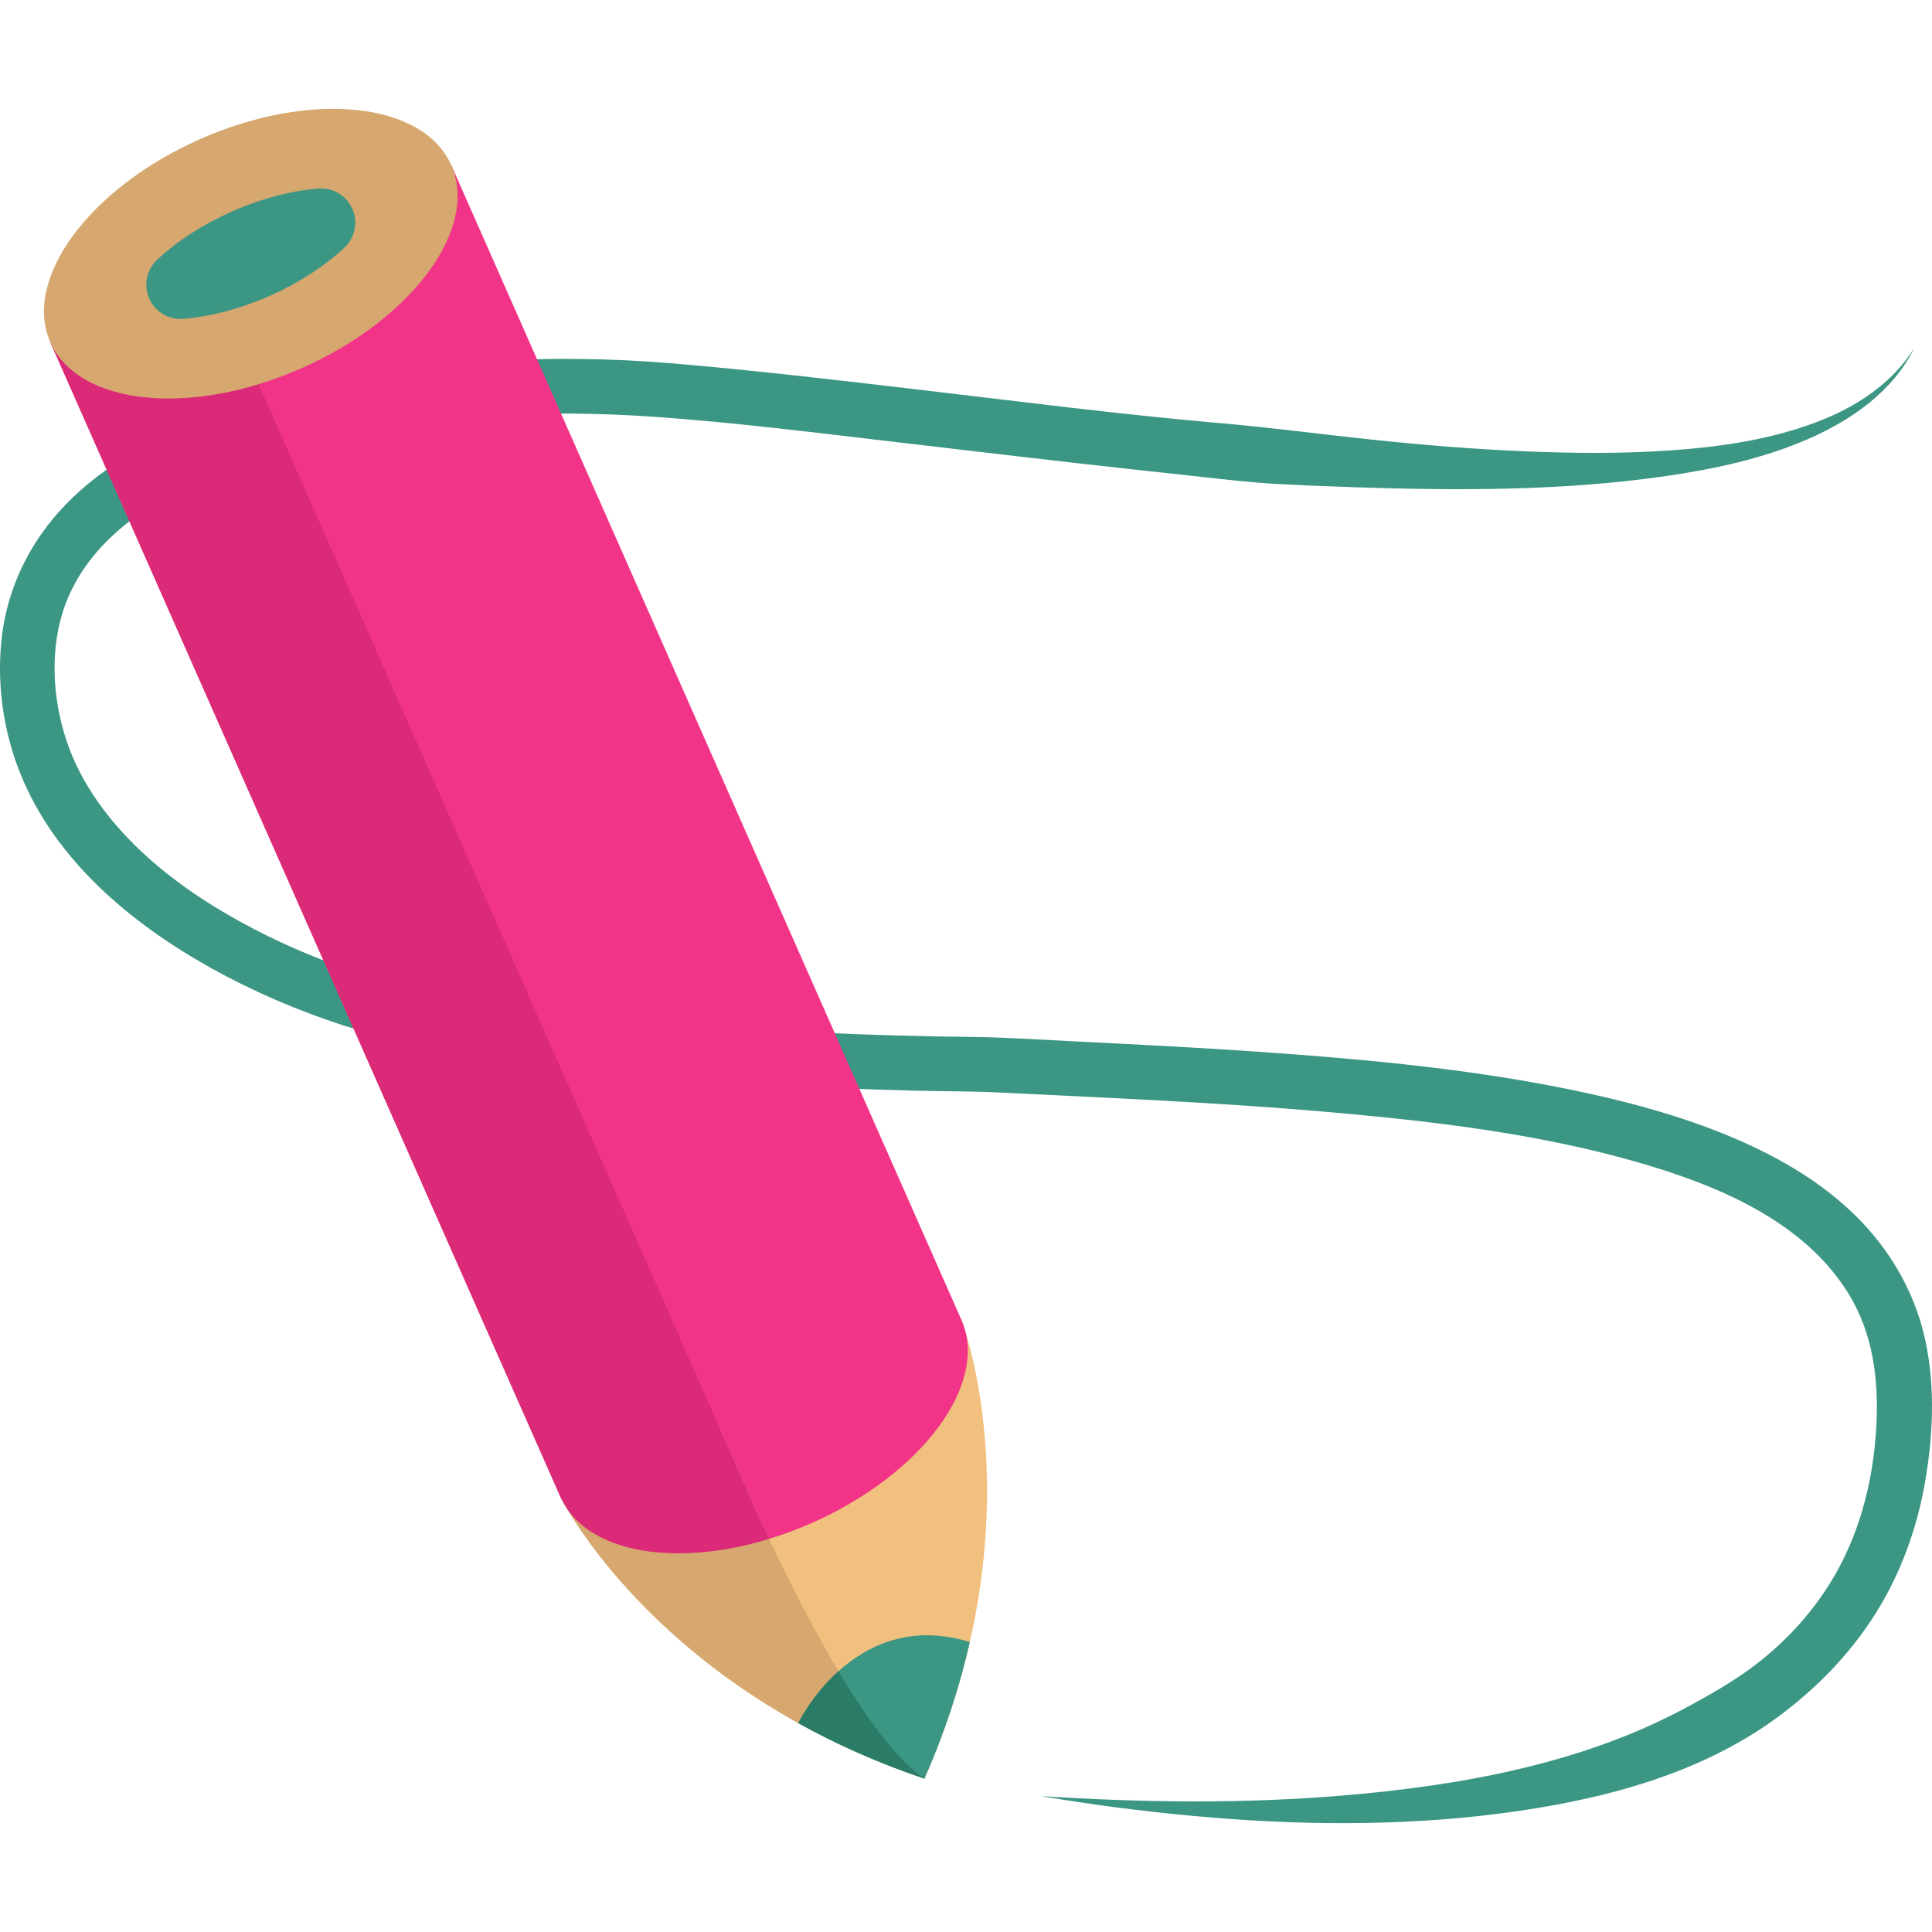
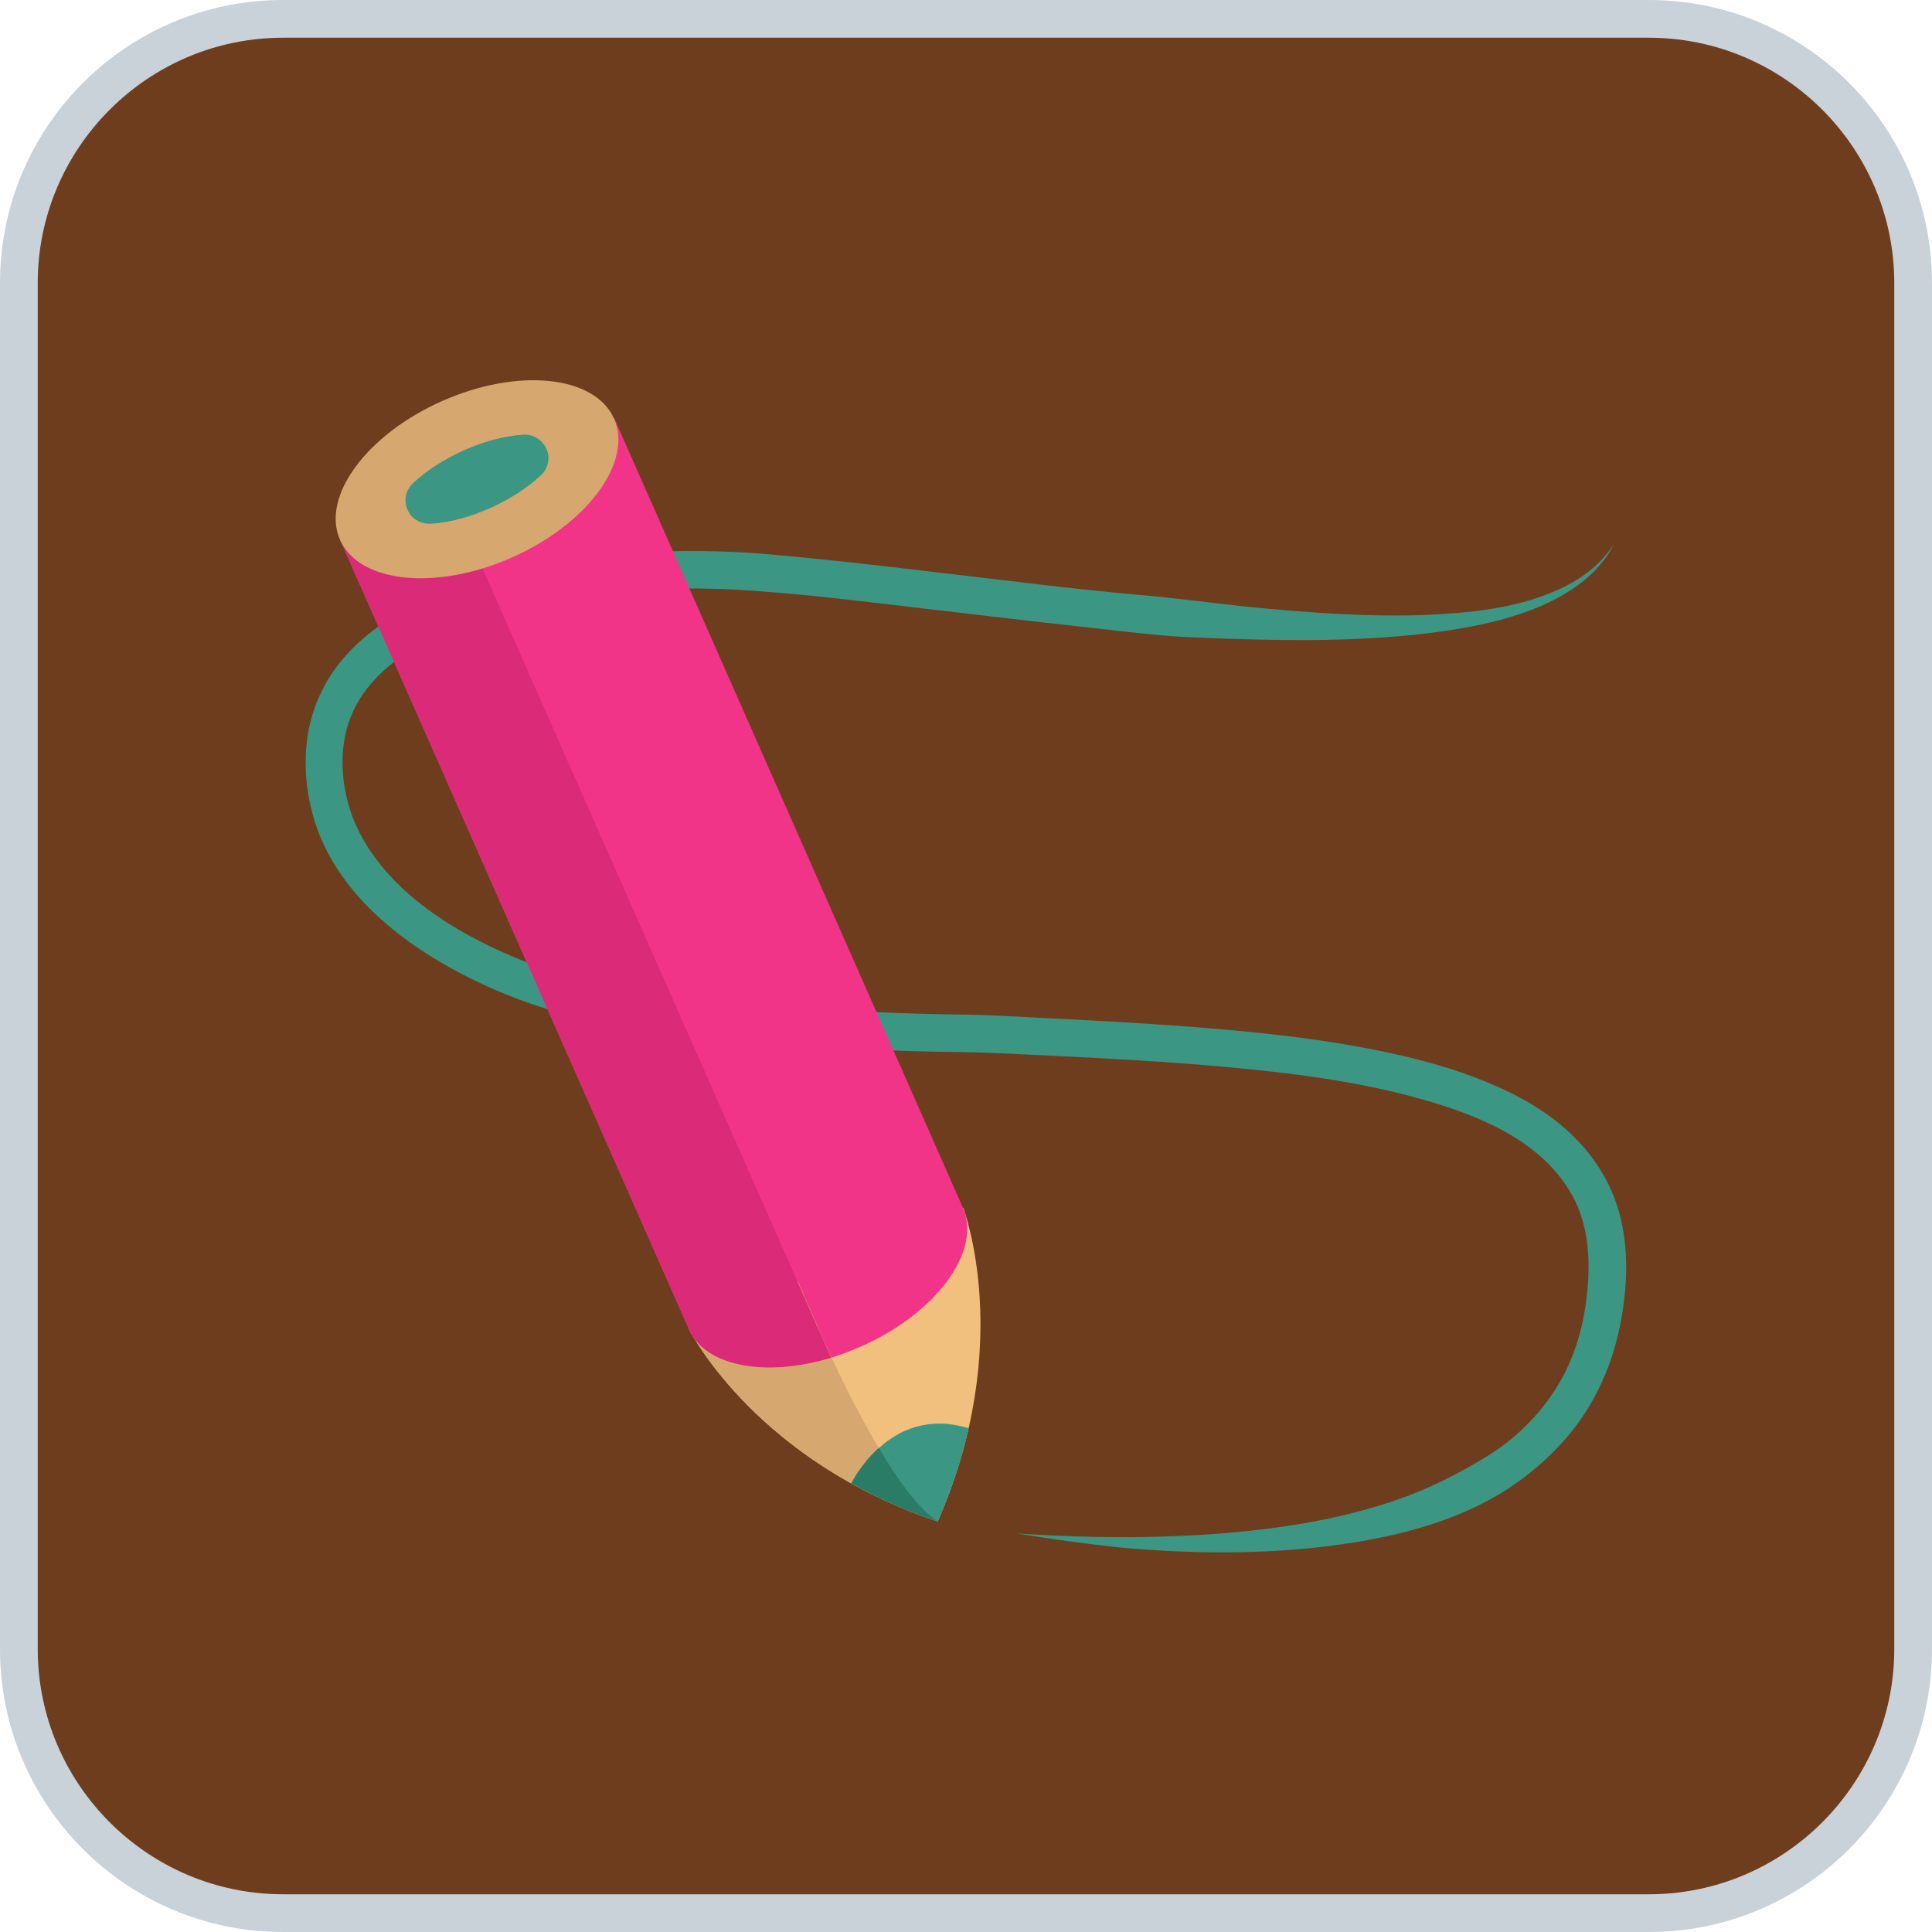
- <svg xmlns="http://www.w3.org/2000/svg" version="1.1" id="Layer_1" x="0px" y="0px" viewBox="0 0 511.999 511.999" style="enable-background:new 0 0 511.999 511.999;" xml:space="preserve">
-   <path style="fill:#3C9684;" d="M275.963,475.985c26.784,1.738,53.728,2.074,80.491-0.208c25.93-2.21,52.325-6.581,76.471-16.629  c5.821-2.423,11.467-5.213,16.979-8.272c5.407-2.999,10.779-6.184,15.676-9.973c9.402-7.277,17.321-16.523,22.666-27.172  c5.646-11.247,8.406-23.721,9.025-36.241c0.593-11.988-0.916-23.983-7.246-34.409c-11.982-19.735-35.578-29.264-56.794-35.294  c-25.158-7.15-51.368-10.368-77.352-12.743c-20.945-1.913-41.953-3.107-62.957-4.15c-9.288-0.462-18.576-0.912-27.864-1.361  c-7.372-0.355-14.756-0.308-22.134-0.485c-13.322-0.32-26.642-0.869-39.945-1.648c-26.597-1.559-53.252-3.874-79.543-8.284  c-10.88-1.825-21.654-3.888-32.17-7.283c-12.219-3.946-24.111-9.04-35.33-15.289c-21.09-11.746-41.189-28.455-50.479-51.358  c-4.73-11.659-6.5-24.832-4.856-37.319c1.564-11.872,6.791-22.898,14.689-31.864c10.398-11.807,24.492-19.384,38.899-25.161  c23.855-9.567,49.93-13.778,75.486-15.185c16.103-0.887,32.353-0.721,48.431,0.633c21.926,1.848,43.782,4.437,65.635,6.999  c26.699,3.131,53.394,6.581,80.179,8.901c13.315,1.154,26.552,2.947,39.843,4.337c13.285,1.389,26.605,2.489,39.951,3.056  c13.23,0.562,26.517,0.684,39.733-0.276c12.787-0.929,25.799-2.851,37.844-7.397c10.325-3.897,20.093-10.136,26.006-19.69  c-5.671,11.5-16.563,19.058-28.026,24.075c-12.14,5.312-25.364,8.103-38.431,9.962c-27.073,3.853-54.614,3.773-81.888,2.87  c-6.858-0.227-13.717-0.499-20.569-0.876c-6.85-0.377-13.668-1.159-20.482-1.929c-5.166-0.584-10.336-1.126-15.504-1.688  c-21.562-2.343-43.097-4.929-64.639-7.446c-21.016-2.456-42.059-5.118-63.169-6.645c-19.578-1.416-39.368-1.3-58.89,0.772  c-13.32,1.414-26.655,3.737-39.547,7.41c-9.79,2.789-19.558,6.256-28.59,11.001c-12.781,6.712-24.639,16.055-30.014,29.866  c-4.489,11.535-3.778,25.223,0.118,36.82c3.738,11.127,10.935,20.816,19.378,28.845c8.823,8.39,19.156,15.146,29.922,20.767  c11.577,6.045,23.872,10.883,36.476,14.302c4.777,1.295,9.633,2.147,14.484,3.095c6.737,1.315,13.538,2.349,20.335,3.308  c13.597,1.915,27.266,3.32,40.948,4.458c25.967,2.162,52.037,3.339,78.092,3.606c8.86,0.091,17.722,0.694,26.571,1.134  c18.434,0.915,36.867,1.845,55.276,3.198c27.318,2.006,54.774,4.726,81.567,10.594c12.684,2.778,25.294,6.282,37.305,11.259  c11.706,4.852,23.046,11.16,32.343,19.864c9.052,8.476,15.821,19.125,19.073,31.137c3.534,13.055,3.038,27.2,0.787,40.437  c-2.129,12.516-6.549,24.741-13.363,35.476c-6.746,10.627-15.626,19.694-25.741,27.149c-21.023,15.496-47.443,22.125-72.977,25.477  c-27.277,3.579-55.088,3.227-82.442,0.677C302.396,479.951,289.132,478.249,275.963,475.985z" />
-   <path style="fill:#F2C07E;" d="M245.005,471.344c-69.22-23.323-94.851-71.48-96.386-74.465c-0.036-0.06-0.048-0.109-0.073-0.133  v-0.012l42.066-18.586l64.181-28.35C254.793,349.798,275.313,402.305,245.005,471.344z" />
-   <path style="fill:#F23488;" d="M215.084,403.634c-3.758,1.656-7.517,3.045-11.239,4.181c-0.834,0.266-1.668,0.508-2.501,0.737  c-22.405,6.199-42.924,2.973-50.96-8.556c-0.012,0-0.012-0.012-0.012-0.024c-0.713-1.003-1.317-2.091-1.825-3.227v-0.012  L13.345,90.706L55.411,72.12l64.181-28.362l135.201,306.04C262.213,366.571,244.425,390.68,215.084,403.634z" />
-   <path style="fill:#D6A86F;" d="M245.005,471.344c-69.22-23.323-94.851-71.48-96.386-74.465c-0.024-0.048-0.048-0.085-0.073-0.133  v-0.012l42.066-18.586l7.819,17.692C200.232,399.912,225.44,458.28,245.005,471.344z" />
-   <path style="fill:#DB2A78;" d="M203.845,407.815c-0.834,0.266-1.668,0.508-2.501,0.737c-22.405,6.199-42.924,2.973-50.96-8.556  c-0.012,0-0.012-0.012-0.012-0.024c-0.991-1.643-1.559-2.719-1.752-3.094c-0.024-0.048-0.048-0.085-0.073-0.133v-0.012  L13.345,90.706L55.411,72.12l135.201,306.028l7.819,17.692C198.89,396.879,200.848,401.411,203.845,407.815z" />
-   <ellipse transform="matrix(-0.4041 -0.9147 0.9147 -0.4041 31.8246 155.1859)" style="fill:#D6A86F;" cx="66.461" cy="67.227" rx="33.201" ry="58.077" />
+ <svg xmlns="http://www.w3.org/2000/svg" version="1.1" id="Layer_1" x="0px" y="0px" viewBox="0 0 512 512" style="enable-background:new 0 0 512 512;" xml:space="preserve">
+   <style type="text/css">
+ 	.st0{fill:#6E3D1D;}
+ 	.st1{fill:#C9D1D9;}
+ 	.st2{fill:#3C9684;}
+ 	.st3{fill:#F2C07E;}
+ 	.st4{fill:#F23488;}
+ 	.st5{fill:#D6A86F;}
+ 	.st6{fill:#DB2A78;}
+ 	.st7{fill:#2B7C67;}
+ </style>
  <g>
-     <path style="fill:#3C9684;" d="M47.829,84.521c-3.564,0-6.828-2.1-8.286-5.401c-1.556-3.521-0.717-7.642,2.092-10.275   c5.328-4.995,12.202-9.426,19.879-12.818c7.677-3.391,15.583-5.489,22.861-6.065c3.83-0.307,7.449,1.85,9.005,5.373   c1.556,3.521,0.717,7.642-2.092,10.275c-5.328,4.995-12.202,9.427-19.879,12.818c-7.677,3.392-15.583,5.489-22.861,6.065   C48.308,84.511,48.069,84.521,47.829,84.521z" />
-     <path style="fill:#3C9684;" d="M257.017,435.151c-2.574,11.359-6.429,23.492-12.012,36.193v0.012c-0.012,0-0.036-0.012-0.048-0.012   c-12.52-4.23-23.625-9.269-33.402-14.707c0,0,3.517-7.311,10.646-13.752C229.73,436.117,241.295,430.317,257.017,435.151z" />
+     <path class="st0" d="M75,507c-38.6,0-70-31.4-70-70V75C5,36.4,36.4,5,75,5h362c38.6,0,70,31.4,70,70v362c0,38.6-31.4,70-70,70H75z" />
+     <path class="st1" d="M437,10c35.8,0,65,29.2,65,65v362c0,35.8-29.2,65-65,65H75c-35.8,0-65-29.2-65-65V75c0-35.8,29.2-65,65-65H437    M437,0H75C33.6,0,0,33.6,0,75v362c0,41.4,33.6,75,75,75h362c41.4,0,75-33.6,75-75V75C512,33.6,478.4,0,437,0L437,0z" />
  </g>
-   <path style="fill:#2B7C67;" d="M245.005,471.344h-0.048c-12.52-4.23-23.625-9.269-33.402-14.707c0,0,3.517-7.311,10.646-13.752  C229.573,455.235,237.682,466.449,245.005,471.344z" />
+   <path class="st2" d="M269.6,406.4c18.3,1.2,36.7,1.4,55-0.1c17.7-1.5,35.8-4.5,52.3-11.4c4-1.7,7.8-3.6,11.6-5.7  c3.7-2.1,7.4-4.2,10.7-6.8c6.4-5,11.8-11.3,15.5-18.6c3.9-7.7,5.7-16.2,6.2-24.8c0.4-8.2-0.6-16.4-5-23.5  c-8.2-13.5-24.3-20-38.8-24.1c-17.2-4.9-35.1-7.1-52.9-8.7c-14.3-1.3-28.7-2.1-43-2.8c-6.3-0.3-12.7-0.6-19-0.9  c-5-0.2-10.1-0.2-15.1-0.3c-9.1-0.2-18.2-0.6-27.3-1.1c-18.2-1.1-36.4-2.6-54.4-5.7c-7.4-1.2-14.8-2.7-22-5  c-8.4-2.7-16.5-6.2-24.2-10.5c-14.4-8-28.2-19.5-34.5-35.1c-3.2-8-4.4-17-3.3-25.5c1.1-8.1,4.6-15.7,10-21.8  c7.1-8.1,16.7-13.3,26.6-17.2c16.3-6.5,34.1-9.4,51.6-10.4c11-0.6,22.1-0.5,33.1,0.4c15,1.3,29.9,3,44.9,4.8  c18.3,2.1,36.5,4.5,54.8,6.1c9.1,0.8,18.2,2,27.2,3c9.1,0.9,18.2,1.7,27.3,2.1c9,0.4,18.1,0.5,27.2-0.2c8.7-0.6,17.6-1.9,25.9-5.1  c7.1-2.7,13.7-6.9,17.8-13.5c-3.9,7.9-11.3,13-19.2,16.5c-8.3,3.6-17.3,5.5-26.3,6.8c-18.5,2.6-37.3,2.6-56,2  c-4.7-0.2-9.4-0.3-14.1-0.6c-4.7-0.3-9.3-0.8-14-1.3c-3.5-0.4-7.1-0.8-10.6-1.2c-14.7-1.6-29.5-3.4-44.2-5.1  c-14.4-1.7-28.8-3.5-43.2-4.5c-13.4-1-26.9-0.9-40.3,0.5c-9.1,1-18.2,2.6-27,5.1c-6.7,1.9-13.4,4.3-19.5,7.5  c-8.7,4.6-16.8,11-20.5,20.4c-3.1,7.9-2.6,17.2,0.1,25.2c2.6,7.6,7.5,14.2,13.2,19.7c6,5.7,13.1,10.4,20.5,14.2  c7.9,4.1,16.3,7.4,24.9,9.8c3.3,0.9,6.6,1.5,9.9,2.1c4.6,0.9,9.3,1.6,13.9,2.3c9.3,1.3,18.6,2.3,28,3c17.8,1.5,35.6,2.3,53.4,2.5  c6.1,0.1,12.1,0.5,18.2,0.8c12.6,0.6,25.2,1.3,37.8,2.2c18.7,1.4,37.4,3.2,55.8,7.2c8.7,1.9,17.3,4.3,25.5,7.7  c8,3.3,15.8,7.6,22.1,13.6c6.2,5.8,10.8,13.1,13,21.3c2.4,8.9,2.1,18.6,0.5,27.6c-1.5,8.6-4.5,16.9-9.1,24.3  c-4.6,7.3-10.7,13.5-17.6,18.6c-14.4,10.6-32.4,15.1-49.9,17.4c-18.6,2.4-37.7,2.2-56.4,0.5C287.7,409.1,278.6,407.9,269.6,406.4z" />
+   <path class="st3" d="M248.5,403.2c-47.3-15.9-64.8-48.9-65.9-50.9c0,0,0-0.1,0-0.1v0l28.8-12.7l43.9-19.4  C255.2,320.1,269.2,356,248.5,403.2z" />
+   <path class="st4" d="M228,356.9c-2.6,1.1-5.1,2.1-7.7,2.9c-0.6,0.2-1.1,0.3-1.7,0.5c-15.3,4.2-29.3,2-34.8-5.8c0,0,0,0,0,0  c-0.5-0.7-0.9-1.4-1.2-2.2v0L90.1,143l28.8-12.7l43.9-19.4l92.4,209.2C260.2,331.6,248.1,348.1,228,356.9z" />
+   <path class="st5" d="M248.5,403.2c-47.3-15.9-64.8-48.9-65.9-50.9c0,0,0-0.1,0-0.1v0l28.8-12.7l5.3,12.1  C217.9,354.4,235.1,394.3,248.5,403.2z" />
+   <path class="st6" d="M220.3,359.8c-0.6,0.2-1.1,0.3-1.7,0.5c-15.3,4.2-29.3,2-34.8-5.8c0,0,0,0,0,0c-0.7-1.1-1.1-1.9-1.2-2.1  c0,0,0-0.1,0-0.1v0L90.1,143l28.8-12.7l92.4,209.2l5.3,12.1C217,352.3,218.3,355.4,220.3,359.8z" />
+   <ellipse transform="matrix(0.9147 -0.4041 0.4041 0.9147 -40.5208 61.9196)" class="st5" cx="126.4" cy="127" rx="39.7" ry="22.7" />
  <g>
- </g>
-   <g>
- </g>
-   <g>
- </g>
-   <g>
- </g>
-   <g>
- </g>
-   <g>
- </g>
-   <g>
- </g>
-   <g>
- </g>
-   <g>
- </g>
-   <g>
- </g>
-   <g>
- </g>
-   <g>
- </g>
-   <g>
- </g>
-   <g>
- </g>
-   <g>
- </g>
+     <path class="st2" d="M113.7,138.8c-2.4,0-4.7-1.4-5.7-3.7c-1.1-2.4-0.5-5.2,1.4-7c3.6-3.4,8.3-6.4,13.6-8.8   c5.2-2.3,10.7-3.8,15.6-4.1c2.6-0.2,5.1,1.3,6.2,3.7c1.1,2.4,0.5,5.2-1.4,7c-3.6,3.4-8.3,6.4-13.6,8.8c-5.2,2.3-10.7,3.8-15.6,4.1   C114,138.8,113.9,138.8,113.7,138.8z" />
+     <path class="st2" d="M256.7,378.5c-1.8,7.8-4.4,16.1-8.2,24.7v0c0,0,0,0,0,0c-8.6-2.9-16.1-6.3-22.8-10.1c0,0,2.4-5,7.3-9.4   C238,379.1,245.9,375.2,256.7,378.5z" />
+   </g>
+   <path class="st7" d="M248.5,403.2L248.5,403.2c-8.6-2.9-16.2-6.3-22.9-10.1c0,0,2.4-5,7.3-9.4C237.9,392.2,243.5,399.9,248.5,403.2z  " />
</svg>
